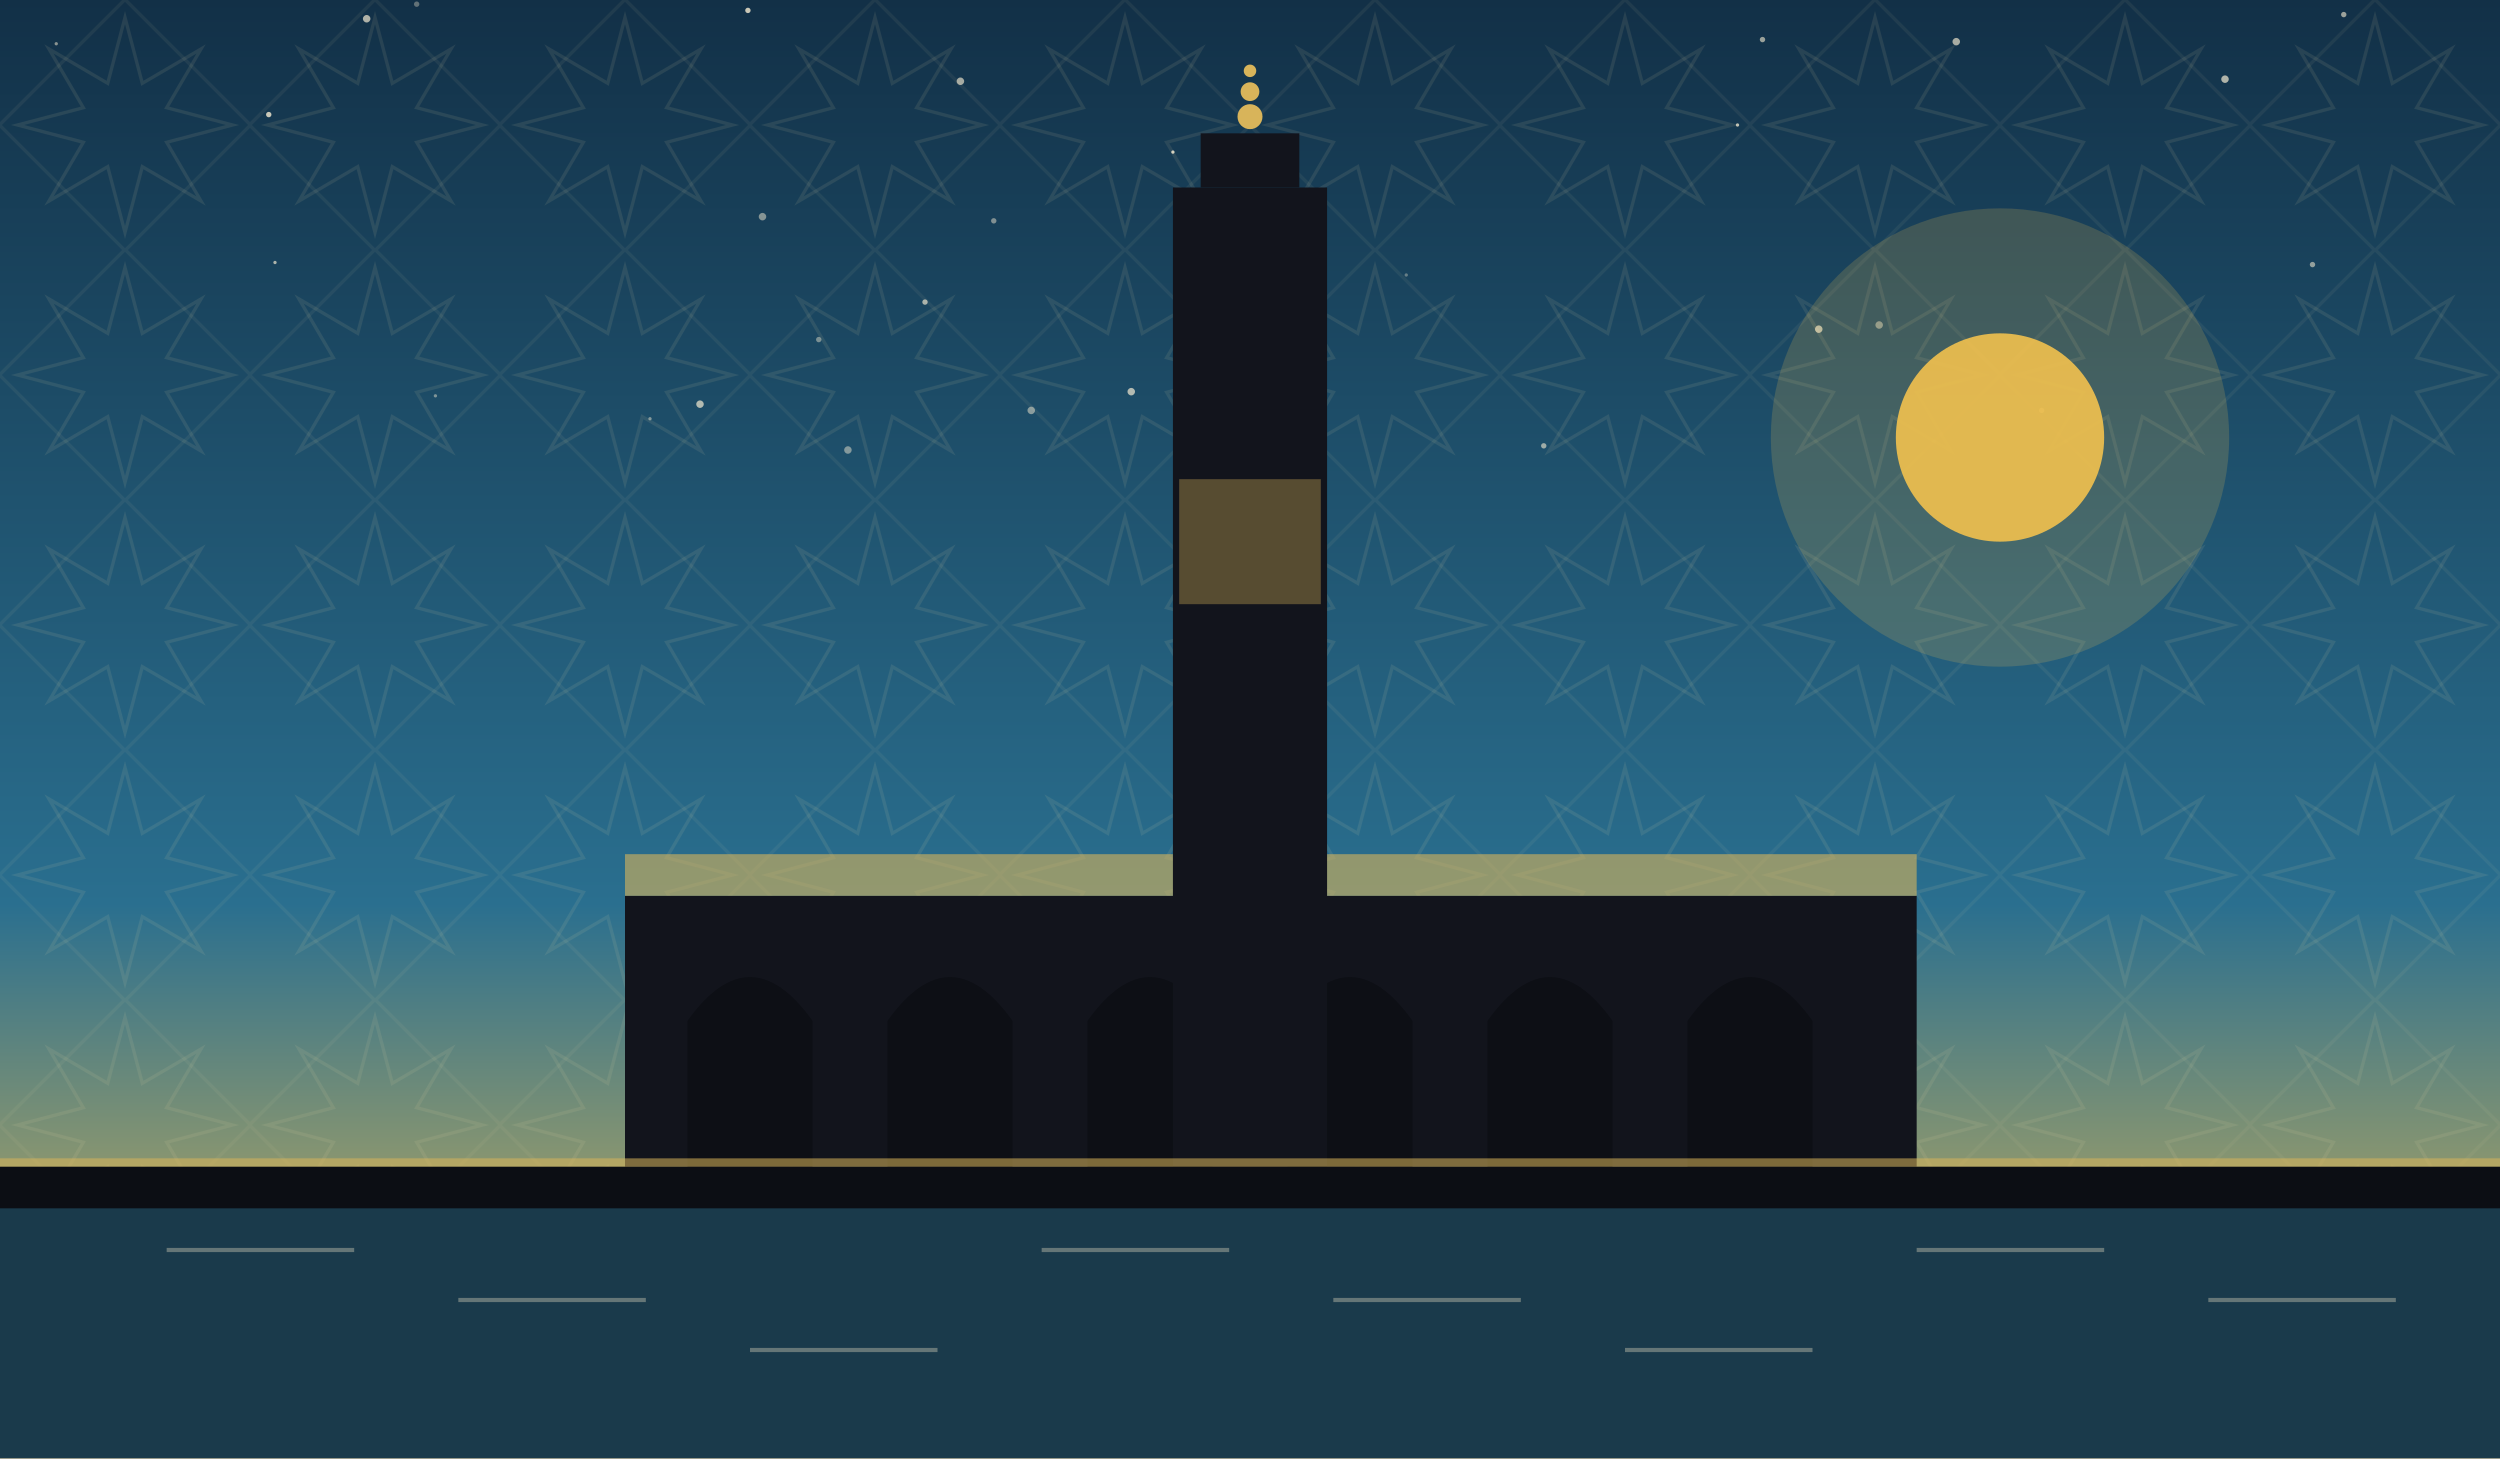
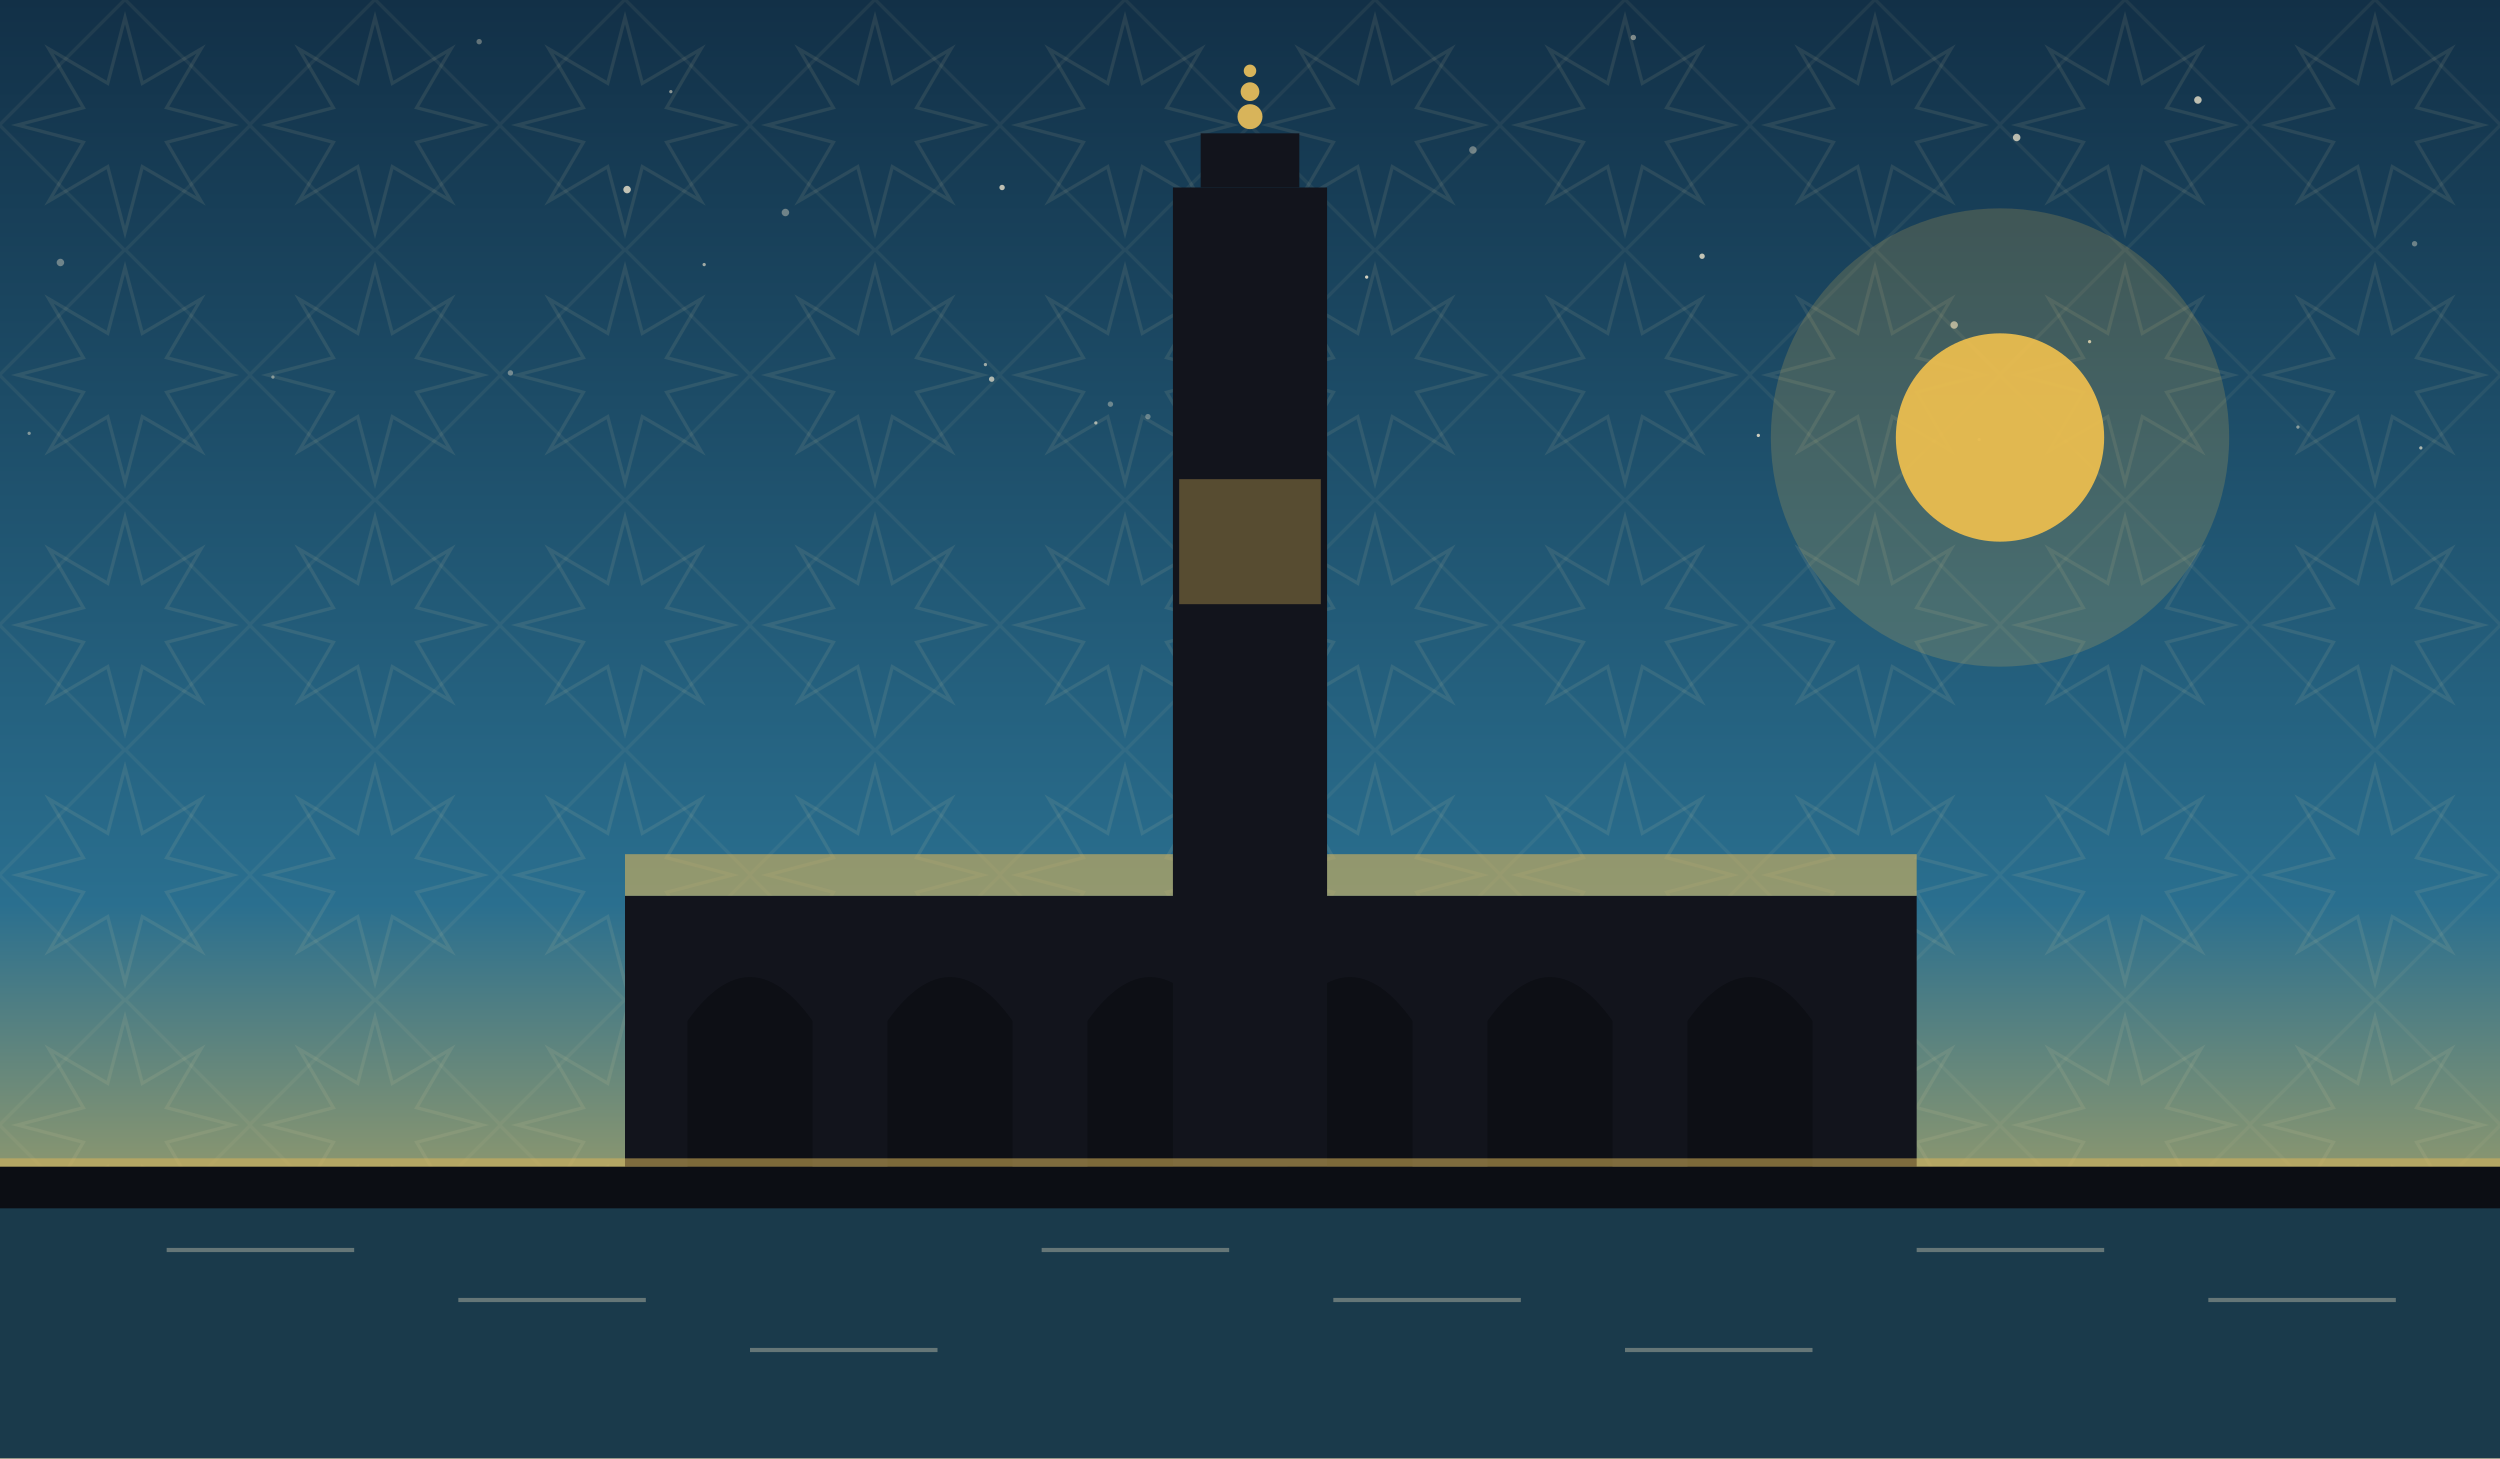
<svg xmlns="http://www.w3.org/2000/svg" viewBox="0 0 1200 700" role="img">
  <defs>
    <linearGradient id="sky" x1="0" y1="0" x2="0" y2="1">
      <stop offset="0" stop-color="#123047" />
      <stop offset="0.62" stop-color="#2a6f8f" />
      <stop offset="1" stop-color="#f2c14e" />
    </linearGradient>
    <pattern id="g1" width="120" height="120" patternUnits="userSpaceOnUse">
      <polygon points="111.6,60.0 80.0,68.3 96.5,96.5 68.3,80.0 60.0,111.6 51.7,80.0 23.5,96.5 40.0,68.3 8.4,60.0 40.0,51.7 23.5,23.5 51.7,40.0 60.0,8.4 68.3,40.0 96.5,23.5 80.0,51.7" fill="none" stroke="#e8d9a8" stroke-width="1.6" opacity="0.1" />
      <rect x="17.4" y="17.4" width="85.2" height="85.2" fill="none" stroke="#e8d9a8" stroke-width="1.6" opacity="0.07" transform="rotate(45 60.0 60.0)" />
    </pattern>
  </defs>
  <rect width="1200" height="700" fill="url(#sky)" />
  <rect width="1200" height="700" fill="url(#g1)" />
-   <circle cx="563" cy="73" r="0.8" fill="#f7ecd2" opacity="0.84" />
-   <circle cx="477" cy="106" r="1.3" fill="#f7ecd2" opacity="0.47" />
-   <circle cx="336" cy="194" r="1.8" fill="#f7ecd2" opacity="0.69" />
-   <circle cx="980" cy="197" r="1.3" fill="#f7ecd2" opacity="0.45" />
-   <circle cx="129" cy="55" r="1.3" fill="#f7ecd2" opacity="0.80" />
-   <circle cx="543" cy="188" r="1.8" fill="#f7ecd2" opacity="0.69" />
-   <circle cx="902" cy="156" r="1.8" fill="#f7ecd2" opacity="0.47" />
-   <circle cx="846" cy="19" r="1.3" fill="#f7ecd2" opacity="0.59" />
-   <circle cx="495" cy="197" r="1.8" fill="#f7ecd2" opacity="0.50" />
-   <circle cx="209" cy="190" r="0.8" fill="#f7ecd2" opacity="0.45" />
-   <circle cx="1068" cy="38" r="1.8" fill="#f7ecd2" opacity="0.69" />
-   <circle cx="312" cy="201" r="0.8" fill="#f7ecd2" opacity="0.47" />
-   <circle cx="461" cy="39" r="1.8" fill="#f7ecd2" opacity="0.64" />
-   <circle cx="675" cy="132" r="0.8" fill="#f7ecd2" opacity="0.35" />
-   <circle cx="834" cy="60" r="0.8" fill="#f7ecd2" opacity="0.75" />
-   <circle cx="578" cy="103" r="0.8" fill="#f7ecd2" opacity="0.69" />
-   <circle cx="27" cy="21" r="0.8" fill="#f7ecd2" opacity="0.52" />
-   <circle cx="741" cy="214" r="1.3" fill="#f7ecd2" opacity="0.59" />
-   <circle cx="200" cy="2" r="1.3" fill="#f7ecd2" opacity="0.35" />
-   <circle cx="444" cy="145" r="1.3" fill="#f7ecd2" opacity="0.65" />
-   <circle cx="393" cy="163" r="1.3" fill="#f7ecd2" opacity="0.44" />
-   <circle cx="407" cy="216" r="1.8" fill="#f7ecd2" opacity="0.47" />
-   <circle cx="366" cy="104" r="1.8" fill="#f7ecd2" opacity="0.49" />
-   <circle cx="1110" cy="127" r="1.3" fill="#f7ecd2" opacity="0.55" />
-   <circle cx="359" cy="5" r="1.3" fill="#f7ecd2" opacity="0.80" />
-   <circle cx="873" cy="158" r="1.8" fill="#f7ecd2" opacity="0.69" />
-   <circle cx="132" cy="126" r="0.8" fill="#f7ecd2" opacity="0.67" />
-   <circle cx="176" cy="9" r="1.8" fill="#f7ecd2" opacity="0.69" />
-   <circle cx="1125" cy="7" r="1.3" fill="#f7ecd2" opacity="0.60" />
-   <circle cx="939" cy="20" r="1.8" fill="#f7ecd2" opacity="0.65" />
+   <circle cx="301" cy="91" r="1.8" fill="#f7ecd2" opacity="0.76" />
+   <circle cx="551" cy="200" r="1.3" fill="#f7ecd2" opacity="0.35" />
+   <circle cx="938" cy="156" r="1.8" fill="#f7ecd2" opacity="0.63" />
+   <circle cx="526" cy="203" r="0.8" fill="#f7ecd2" opacity="0.63" />
+   <circle cx="587" cy="173" r="1.3" fill="#f7ecd2" opacity="0.36" />
+   <circle cx="377" cy="102" r="1.8" fill="#f7ecd2" opacity="0.39" />
+   <circle cx="784" cy="18" r="1.3" fill="#f7ecd2" opacity="0.47" />
+   <circle cx="632" cy="205" r="0.8" fill="#f7ecd2" opacity="0.45" />
+   <circle cx="473" cy="175" r="0.8" fill="#f7ecd2" opacity="0.60" />
+   <circle cx="1003" cy="164" r="0.8" fill="#f7ecd2" opacity="0.77" />
+   <circle cx="230" cy="20" r="1.3" fill="#f7ecd2" opacity="0.35" />
+   <circle cx="338" cy="127" r="0.8" fill="#f7ecd2" opacity="0.61" />
+   <circle cx="1159" cy="117" r="1.3" fill="#f7ecd2" opacity="0.38" />
+   <circle cx="29" cy="126" r="1.8" fill="#f7ecd2" opacity="0.39" />
+   <circle cx="476" cy="182" r="1.3" fill="#f7ecd2" opacity="0.67" />
+   <circle cx="844" cy="209" r="0.8" fill="#f7ecd2" opacity="0.81" />
+   <circle cx="245" cy="179" r="1.3" fill="#f7ecd2" opacity="0.40" />
+   <circle cx="1055" cy="48" r="1.8" fill="#f7ecd2" opacity="0.75" />
+   <circle cx="322" cy="44" r="0.8" fill="#f7ecd2" opacity="0.53" />
+   <circle cx="950" cy="211" r="0.8" fill="#f7ecd2" opacity="0.35" />
+   <circle cx="131" cy="181" r="0.8" fill="#f7ecd2" opacity="0.46" />
+   <circle cx="481" cy="90" r="1.3" fill="#f7ecd2" opacity="0.75" />
+   <circle cx="968" cy="66" r="1.8" fill="#f7ecd2" opacity="0.73" />
+   <circle cx="656" cy="133" r="0.8" fill="#f7ecd2" opacity="0.83" />
+   <circle cx="817" cy="123" r="1.3" fill="#f7ecd2" opacity="0.76" />
+   <circle cx="707" cy="72" r="1.8" fill="#f7ecd2" opacity="0.39" />
+   <circle cx="14" cy="208" r="0.8" fill="#f7ecd2" opacity="0.47" />
+   <circle cx="1162" cy="215" r="0.8" fill="#f7ecd2" opacity="0.65" />
+   <circle cx="1103" cy="205" r="0.8" fill="#f7ecd2" opacity="0.50" />
+   <circle cx="533" cy="194" r="1.3" fill="#f7ecd2" opacity="0.37" />
  <circle cx="960" cy="210" r="110" fill="#f2c14e" opacity="0.18" />
  <circle cx="960" cy="210" r="50" fill="#f2c14e" opacity="0.9" />
  <rect x="300" y="430" width="620" height="130" fill="#12141c" />
  <path d="M 330 560 L 330 490 Q 360 448 390 490 L 390 560 Z" fill="#0c0e14" opacity="0.9" />
  <path d="M 426 560 L 426 490 Q 456 448 486 490 L 486 560 Z" fill="#0c0e14" opacity="0.9" />
  <path d="M 522 560 L 522 490 Q 552 448 582 490 L 582 560 Z" fill="#0c0e14" opacity="0.9" />
  <path d="M 618 560 L 618 490 Q 648 448 678 490 L 678 560 Z" fill="#0c0e14" opacity="0.9" />
  <path d="M 714 560 L 714 490 Q 744 448 774 490 L 774 560 Z" fill="#0c0e14" opacity="0.9" />
  <path d="M 810 560 L 810 490 Q 840 448 870 490 L 870 560 Z" fill="#0c0e14" opacity="0.9" />
  <path d="M 300 430 L 920 430 L 920 410 L 300 410 Z" fill="#d8b45a" opacity="0.6" />
  <rect x="563.0" y="90" width="74" height="470" fill="#12141c" />
  <rect x="576.32" y="64" width="47.36" height="26" fill="#12141c" />
  <circle cx="600" cy="56" r="6" fill="#d8b45a" />
  <circle cx="600" cy="44" r="4.5" fill="#d8b45a" />
  <circle cx="600" cy="34" r="3" fill="#d8b45a" />
  <rect x="566" y="230" width="68" height="60" fill="#d8b45a" opacity="0.35" />
  <rect x="0" y="560" width="1200" height="60" fill="#0c0e14" opacity="0.6" />
  <rect x="0" y="560" width="1200" height="140" fill="#0c0e14" />
  <rect x="0" y="580" width="1200" height="120" fill="#2a6f8f" opacity="0.45" />
  <g opacity="0.35">
    <line x1="80" y1="600" x2="170" y2="600" stroke="#f2e6c8" stroke-width="2" />
    <line x1="220" y1="624" x2="310" y2="624" stroke="#f2e6c8" stroke-width="2" />
    <line x1="360" y1="648" x2="450" y2="648" stroke="#f2e6c8" stroke-width="2" />
    <line x1="500" y1="600" x2="590" y2="600" stroke="#f2e6c8" stroke-width="2" />
    <line x1="640" y1="624" x2="730" y2="624" stroke="#f2e6c8" stroke-width="2" />
    <line x1="780" y1="648" x2="870" y2="648" stroke="#f2e6c8" stroke-width="2" />
    <line x1="920" y1="600" x2="1010" y2="600" stroke="#f2e6c8" stroke-width="2" />
    <line x1="1060" y1="624" x2="1150" y2="624" stroke="#f2e6c8" stroke-width="2" />
  </g>
  <rect x="0" y="556" width="1200" height="4" fill="#d8b45a" opacity="0.55" />
</svg>
